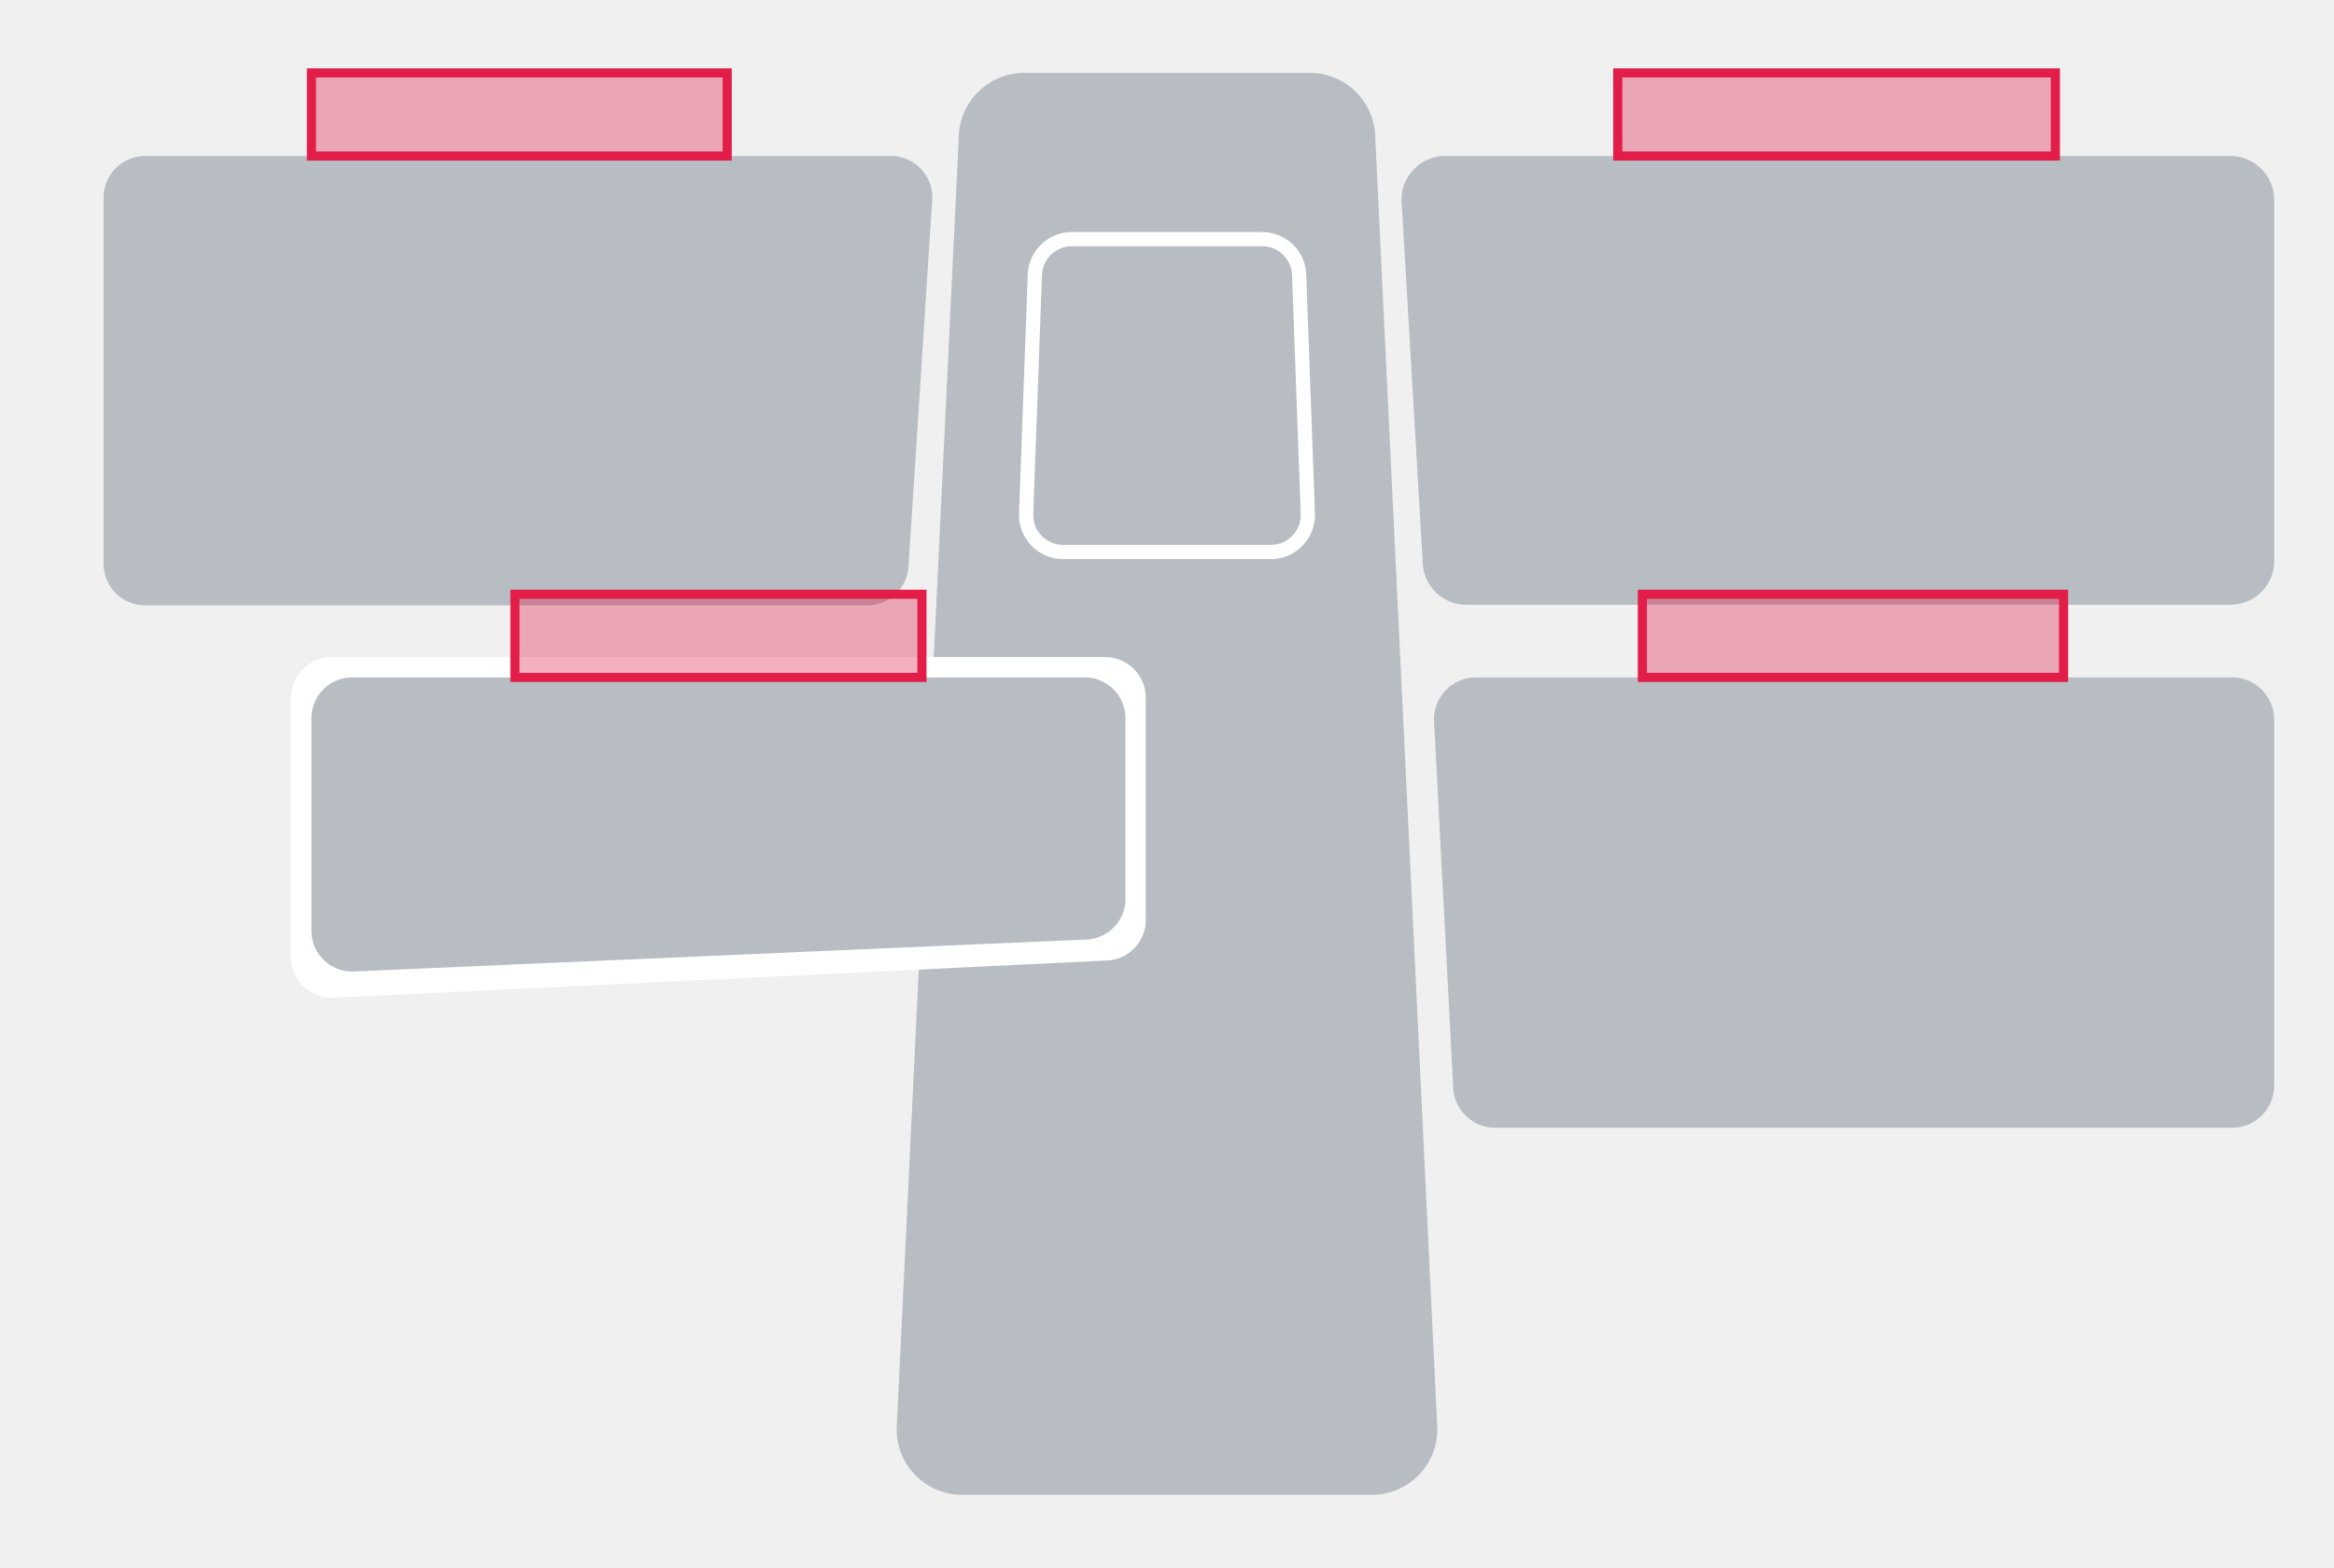
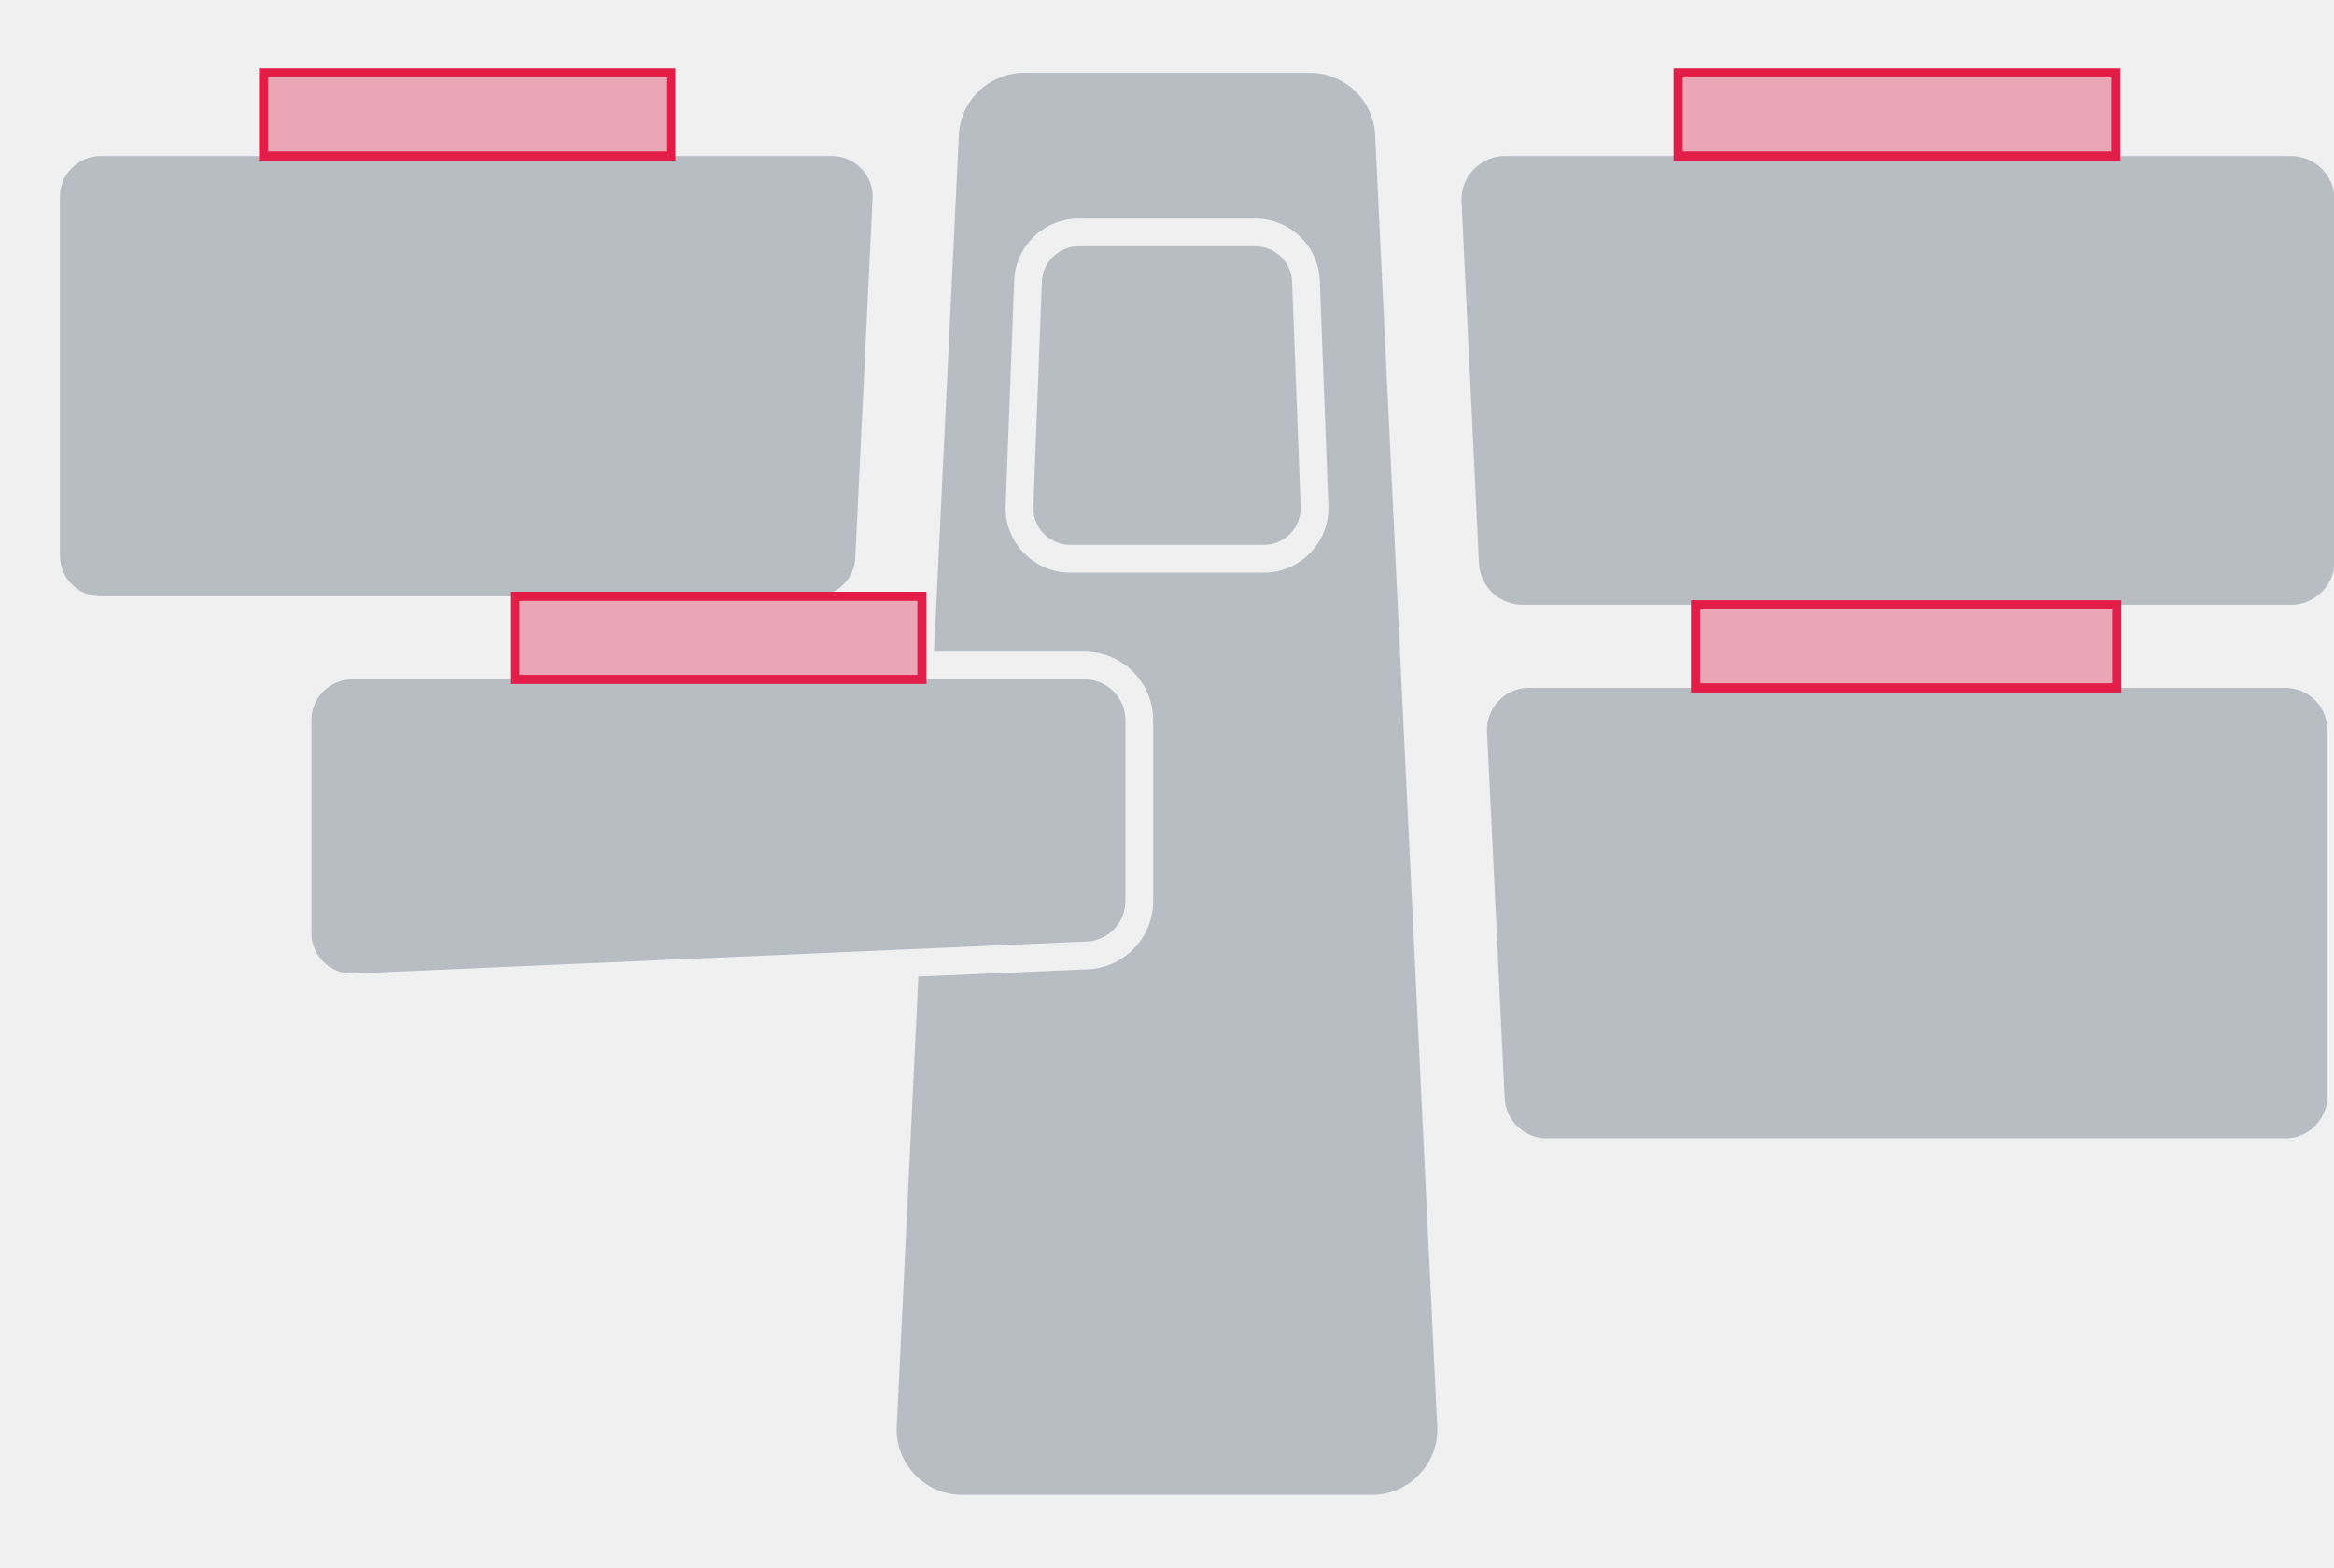
<svg xmlns="http://www.w3.org/2000/svg" width="384.0" height="258.0" viewBox="0 0 384.0 258.0">
  <defs>
</defs>
-   <path fill="#B8BCC3" d="M 157.731 22.788 A 10.8 10.8 0 0 1 169.05 12.0 L 214.95 12.0 A 10.8 10.8 0 0 1 226.269 22.788 L 236.481 235.212 A 10.8 10.8 0 0 1 226.2 246.0 L 157.8 246.0 A 10.8 10.8 0 0 1 147.519 235.212 Z" />
-   <path fill="#B8BCC3" d="M 17.04 32.52 A 6.84 6.84 0 0 1 23.88 25.68 L 147.0 25.68 A 6.84 6.84 0 0 1 153.398 32.506 L 149.494 92.8 A 6.84 6.84 0 0 1 142.212 99.626 L 23.88 99.626 A 6.84 6.84 0 0 1 17.04 92.786 Z" />
-   <path fill="#FFFFFF" d="M 47.892 114.828 A 6.696 6.696 0 0 1 54.588 108.132 L 181.812 108.132 A 6.696 6.696 0 0 1 188.508 114.828 L 188.508 151.067 A 6.696 6.696 0 0 1 181.82 158.085 L 54.58 164.209 A 6.696 6.696 0 0 1 47.892 157.835 Z" />
-   <path fill="#B8BCC3" d="M 51.24 118.176 A 6.696 6.696 0 0 1 57.936 111.48 L 178.464 111.48 A 6.696 6.696 0 0 1 185.16 118.176 L 185.16 147.638 A 6.696 6.696 0 0 1 178.47 154.626 L 57.93 159.886 A 6.696 6.696 0 0 1 51.24 153.482 Z" />
-   <path fill="#B8BCC3" d="M 230.58 32.868 A 7.2 7.2 0 0 1 237.36 25.68 L 366.96 25.68 A 7.2 7.2 0 0 1 374.16 32.88 L 374.16 92.326 A 7.2 7.2 0 0 1 366.96 99.526 L 241.68 99.526 A 7.2 7.2 0 0 1 234.06 92.338 Z" />
-   <path fill="#B8BCC3" d="M 235.922 118.401 A 6.93 6.93 0 0 1 242.49 111.48 L 367.23 111.48 A 6.93 6.93 0 0 1 374.16 118.41 L 374.16 178.668 A 6.93 6.93 0 0 1 367.23 185.598 L 246.371 185.598 A 6.93 6.93 0 0 1 239.078 178.677 Z" />
-   <path fill="#B8BCC3" stroke="#FFFFFF" stroke-width="2.34" d="M 170.251 45.44 A 6.084 6.084 0 0 1 176.556 39.36 L 207.444 39.36 A 6.084 6.084 0 0 1 213.749 45.44 L 215.179 84.76 A 6.084 6.084 0 0 1 209.316 90.84 L 174.684 90.84 A 6.084 6.084 0 0 1 168.821 84.76 Z" />
-   <rect x="51.24" y="12.0" width="68.4" height="13.68" fill="#E11D48" fill-opacity="0.35" stroke="#E11D48" stroke-width="1.5" />
-   <rect x="266.16" y="12.0" width="72.0" height="13.68" fill="#E11D48" fill-opacity="0.35" stroke="#E11D48" stroke-width="1.5" />
-   <rect x="84.72" y="97.8" width="66.96" height="13.68" fill="#E11D48" fill-opacity="0.35" stroke="#E11D48" stroke-width="1.5" />
-   <rect x="270.21" y="97.8" width="69.3" height="13.68" fill="#E11D48" fill-opacity="0.35" stroke="#E11D48" stroke-width="1.5" />
+   <path d="M157.731 22.788C157.731 19.833 158.942 17.008 161.08 14.97C163.219 12.931 166.099 11.858 169.05 12.0H214.95C217.901 11.858 220.781 12.931 222.92 14.97C225.058 17.008 226.269 19.833 226.269 22.788L236.481 235.212C236.481 240.976 231.956 245.723 226.2 246.0H157.8C152.044 245.723 147.519 240.976 147.519 235.212L151.1 160.719L178.475 159.525C181.545 159.525 184.482 158.27 186.606 156.052C188.729 153.834 189.854 150.845 189.72 147.778V118.51C189.72 112.294 184.681 107.254 178.464 107.254H153.67ZM166.847 46.606 165.438 83.594C165.438 89.315 169.96 94.012 175.677 94.23H208.323C214.04 94.012 218.562 89.315 218.562 83.594L217.153 46.606C217.153 43.713 215.975 40.944 213.891 38.938C211.806 36.931 208.995 35.86 206.104 35.97H177.896C175.005 35.86 172.194 36.931 170.109 38.938C168.025 40.944 166.847 43.713 166.847 46.606Z" fill="#B8BCC3" />
+   <path fill="#B8BCC3" d="M 9.857 32.382 A 6.702 6.702 0 0 1 16.559 25.68 L 137.195 25.68 A 6.702 6.702 0 0 1 143.575 32.374 L 140.735 91.44 A 6.702 6.702 0 0 1 133.711 98.134 L 16.559 98.134 A 6.702 6.702 0 0 1 9.857 91.432 Z" />
+   <path fill="#B8BCC3" d="M 51.24 118.51 A 6.696 6.696 0 0 1 57.936 111.814 L 178.464 111.814 A 6.696 6.696 0 0 1 185.16 118.51 L 185.16 147.972 A 6.696 6.696 0 0 1 178.47 154.96 L 57.93 160.22 A 6.696 6.696 0 0 1 51.24 153.816 Z" />
+   <path fill="#B8BCC3" d="M 240.449 32.872 A 7.2 7.2 0 0 1 247.303 25.68 L 376.903 25.68 A 7.2 7.2 0 0 1 384.103 32.88 L 384.103 92.326 A 7.2 7.2 0 0 1 376.903 99.526 L 250.854 99.526 A 7.2 7.2 0 0 1 243.308 92.334 Z" />
+   <path fill="#B8BCC3" d="M 244.644 120.128 A 6.93 6.93 0 0 1 251.241 113.206 L 375.981 113.206 A 6.93 6.93 0 0 1 382.911 120.136 L 382.911 180.394 A 6.93 6.93 0 0 1 375.981 187.324 L 254.805 187.324 A 6.93 6.93 0 0 1 247.542 180.402 Z" />
+   <path fill="#B8BCC3" d="M 171.41 46.61 A 6.084 6.084 0 0 1 177.726 40.53 L 206.274 40.53 A 6.084 6.084 0 0 1 212.59 46.61 L 213.998 83.59 A 6.084 6.084 0 0 1 208.146 89.67 L 175.854 89.67 A 6.084 6.084 0 0 1 170.002 83.59 Z" />
+   <rect x="43.367" y="12.0" width="67.02" height="13.68" fill="#E11D48" fill-opacity="0.35" stroke="#E11D48" stroke-width="1.5" />
+   <rect x="276.103" y="12.0" width="72.0" height="13.68" fill="#E11D48" fill-opacity="0.35" stroke="#E11D48" stroke-width="1.5" />
+   <rect x="84.72" y="98.134" width="66.96" height="13.68" fill="#E11D48" fill-opacity="0.35" stroke="#E11D48" stroke-width="1.5" />
+   <rect x="278.961" y="99.526" width="69.3" height="13.68" fill="#E11D48" fill-opacity="0.35" stroke="#E11D48" stroke-width="1.5" />
</svg>
